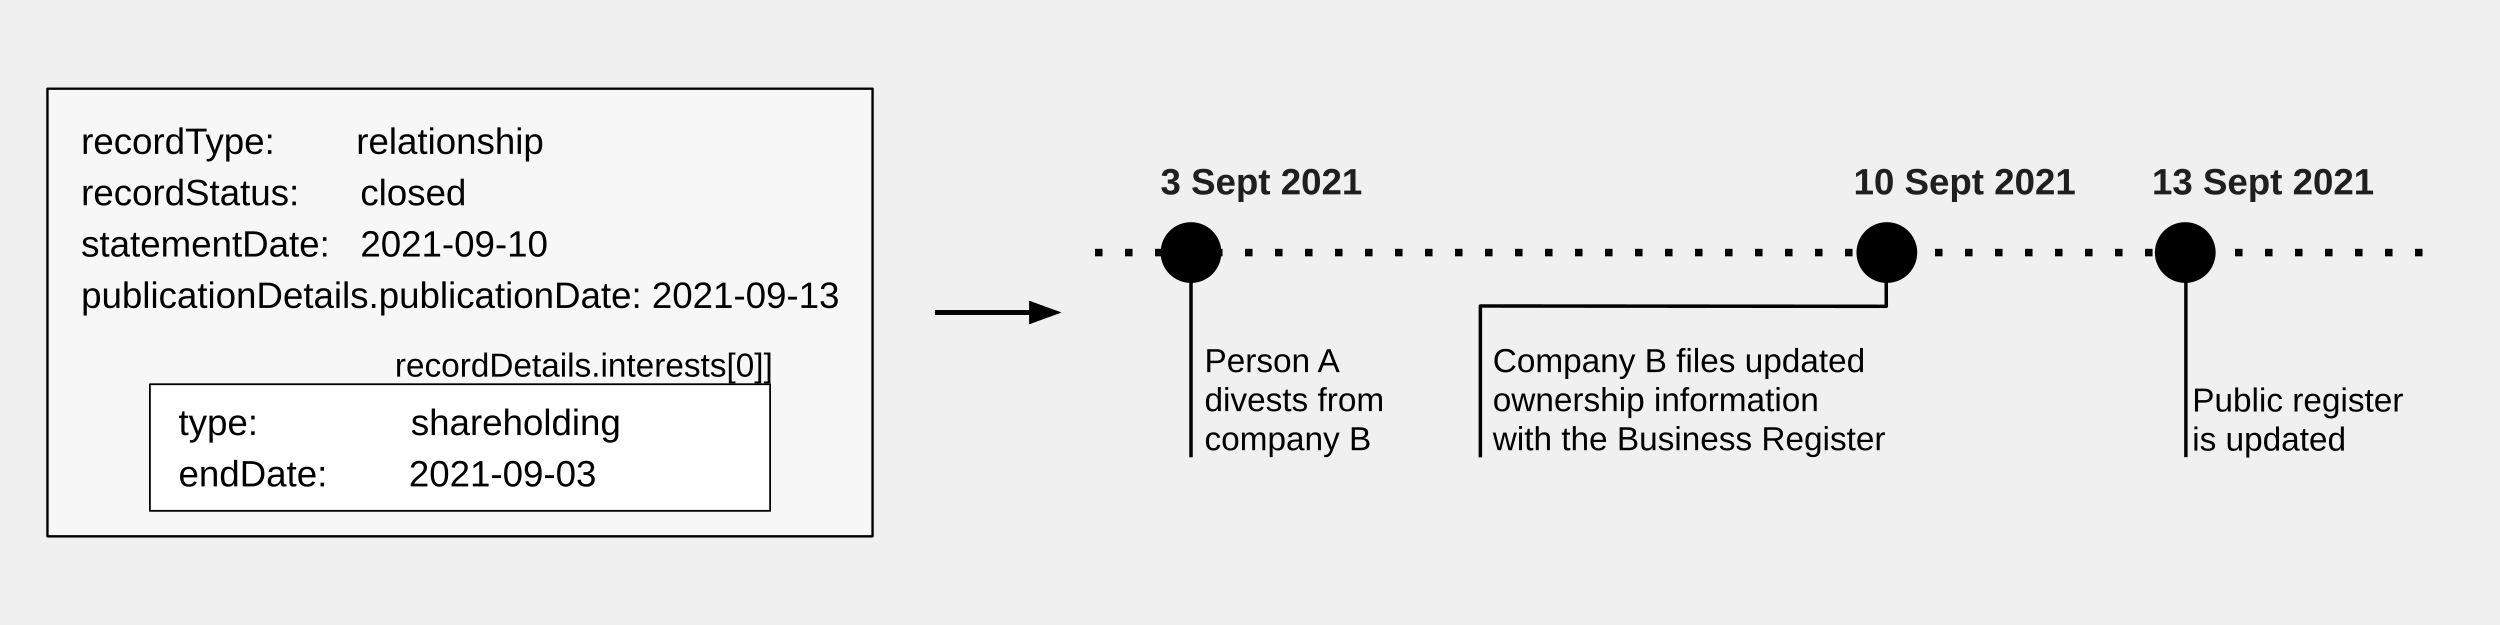
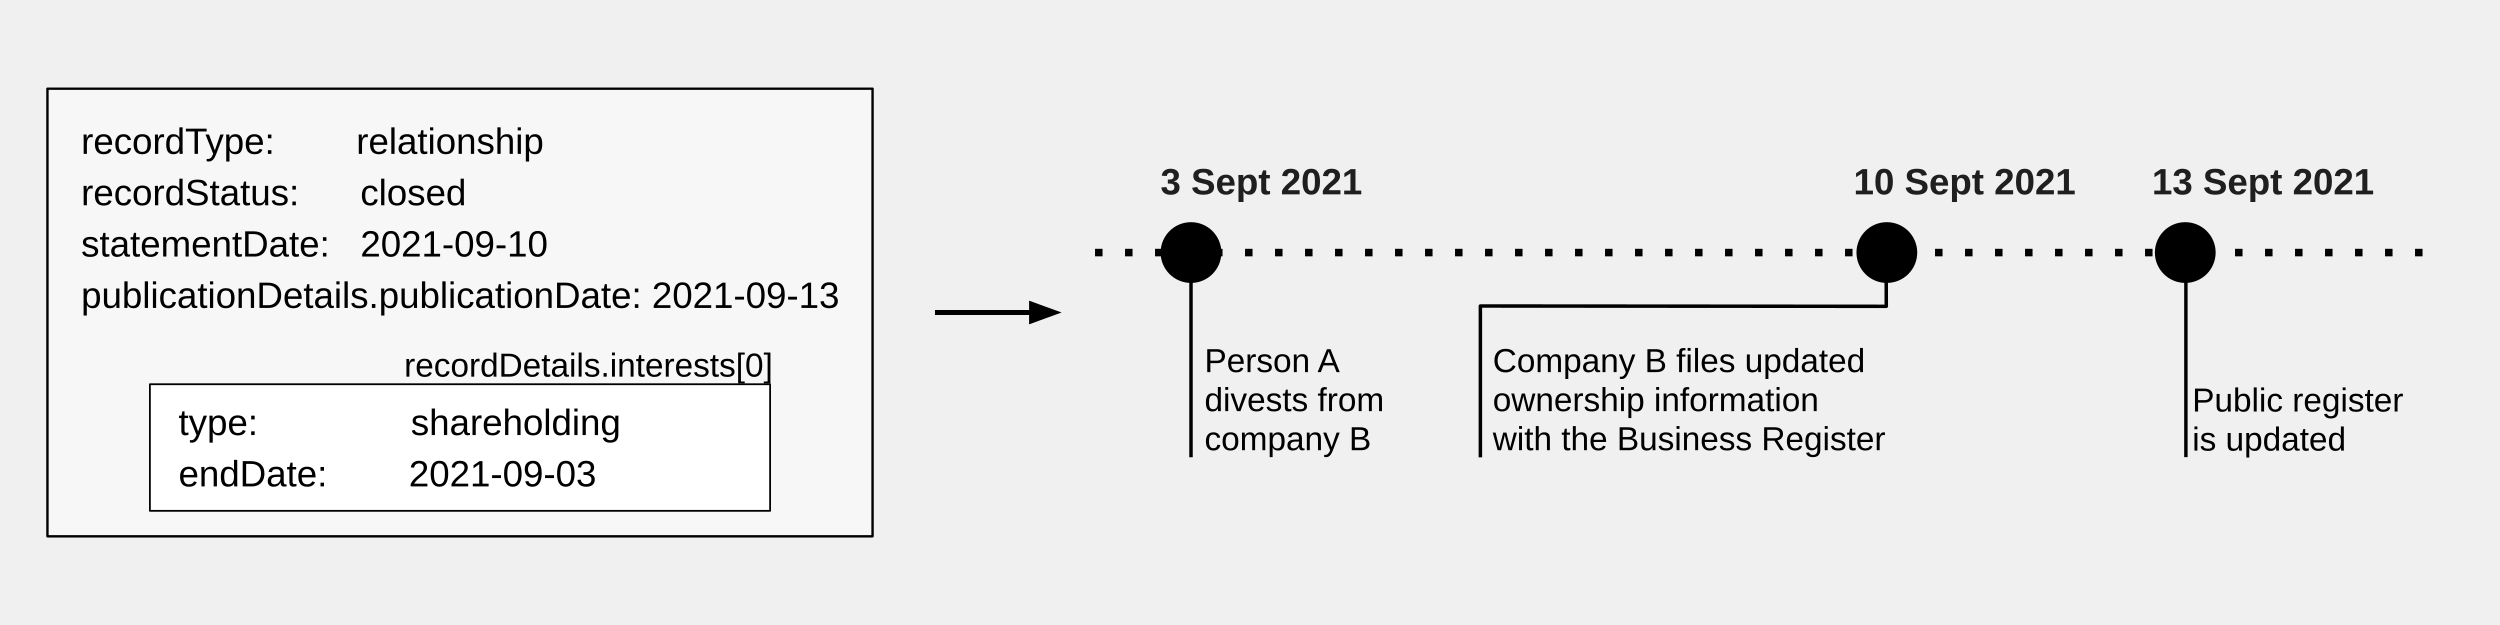
<svg xmlns="http://www.w3.org/2000/svg" version="1.1" viewBox="0 0 1000 250" fill="none" stroke="none" stroke-linecap="square" stroke-miterlimit="10" id="svg15" width="1000" height="250">
  <defs id="defs15">
    </defs>
  <clipPath id="p.0">
    <path d="M 0,0 H 481.134 V 423.533 H 0 Z" clip-rule="nonzero" id="path1" />
  </clipPath>
  <g clip-path="url(#p.0)" id="g15" style="display:inline" transform="translate(0,20.80498)">
    <path fill="#000000" fill-opacity="0" d="M 0,0 H 481.134 V 423.533 H 0 Z" fill-rule="evenodd" id="path2" />
    <path fill="#000000" fill-opacity="0" d="m 60,92 v 109.523 h 0.063 v 109.532" fill-rule="evenodd" id="path3" />
    <path fill="#ffffff" d="m 24,56 v 0 c 0,-19.882 16.118,-36 36,-36 v 0 C 69.548,20 78.705,23.793 85.456,30.544 92.207,37.295 96,46.452 96,56 v 0 c 0,19.882 -16.118,36 -36,36 v 0 c -19.882,0 -36,-16.118 -36,-36 z" fill-rule="evenodd" id="path6" />
    <path fill="#000000" fill-opacity="0" d="m 24,20 h 72 v 72 h -72 z" fill-rule="evenodd" id="path8" />
    <path fill="#000000" fill-opacity="0" d="m 24,311.047 h 72 v 72 h -72 z" fill-rule="evenodd" id="path12" />
    <path fill="#000000" fill-opacity="0" d="m 129.969,360.055 h 19.213 v 0.945 h -19.213 z" fill-rule="evenodd" id="path14" />
    <path fill="#000000" fill-opacity="0" d="m 182.756,360.055 h 19.213 v 0.945 h -19.213 z" fill-rule="evenodd" id="path15" />
  </g>
  <g id="layer1" transform="translate(-26.6913,9.61991)" />
  <g id="layer3" transform="translate(-26.6913,9.61991)" />
  <g id="layer2" style="display:inline" transform="translate(-26.6913,9.61991)">
    <g id="g6" transform="translate(-73.09616,-125.9789)">
      <rect style="display:inline;fill:#ffffff;fill-opacity:1;stroke:#3c31d4;stroke-width:0.708;stroke-linecap:round;stroke-linejoin:round;stroke-miterlimit:10;stroke-dasharray:none;stroke-opacity:1" id="rect11772-8-1" width="248.086" height="50.655" x="154.22" y="211.839" />
      <text xml:space="preserve" style="font-style:normal;font-variant:normal;font-weight:normal;font-stretch:normal;line-height:0%;font-family:Roboto;-inkscape-font-specification:'Roboto, Normal';text-align:start;letter-spacing:0px;word-spacing:0px;writing-mode:lr-tb;text-anchor:start;display:inline;fill:#535353;fill-opacity:1;stroke:none;stroke-width:1px;stroke-linecap:butt;stroke-linejoin:miter;stroke-opacity:1" x="165.668" y="226.18" id="text14691-5">
        <tspan x="165.668" y="226.18" style="color:#000000;font-style:normal;font-variant:normal;font-weight:normal;font-stretch:normal;font-size:15px;line-height:140%;font-family:Roboto;-inkscape-font-specification:'Roboto, Normal';text-align:start;writing-mode:lr-tb;text-anchor:start;clip-rule:nonzero;display:inline;overflow:visible;visibility:visible;opacity:1;isolation:auto;mix-blend-mode:normal;color-interpolation:sRGB;color-interpolation-filters:linearRGB;solid-color:#000000;solid-opacity:1;fill:#535353;fill-opacity:1;fill-rule:nonzero;stroke:none;stroke-width:1px;stroke-linecap:butt;stroke-linejoin:miter;stroke-miterlimit:4;stroke-dasharray:none;stroke-dashoffset:0;stroke-opacity:1;color-rendering:auto;image-rendering:auto;shape-rendering:auto;text-rendering:auto;enable-background:accumulate" id="tspan9725-9">type:               selfDeclaration</tspan>
        <tspan x="165.668" y="247.18" style="color:#000000;font-style:normal;font-variant:normal;font-weight:normal;font-stretch:normal;font-size:15px;line-height:140%;font-family:Roboto;-inkscape-font-specification:'Roboto, Normal';text-align:start;writing-mode:lr-tb;text-anchor:start;clip-rule:nonzero;display:inline;overflow:visible;visibility:visible;opacity:1;isolation:auto;mix-blend-mode:normal;color-interpolation:sRGB;color-interpolation-filters:linearRGB;solid-color:#000000;solid-opacity:1;fill:#535353;fill-opacity:1;fill-rule:nonzero;stroke:none;stroke-width:1px;stroke-linecap:butt;stroke-linejoin:miter;stroke-miterlimit:4;stroke-dasharray:none;stroke-dashoffset:0;stroke-opacity:1;color-rendering:auto;image-rendering:auto;shape-rendering:auto;text-rendering:auto;enable-background:accumulate" id="tspan10952-4">assertedBy:   Acme Industries Ltd</tspan>
      </text>
      <text class="cls-3" id="text31-0-9" style="font-style:normal;font-variant:normal;font-weight:bold;font-stretch:normal;font-size:13.75px;line-height:0%;font-family:Roboto;-inkscape-font-specification:'Roboto, Bold';text-align:end;writing-mode:lr-tb;text-anchor:end;display:inline;fill:#ffffff;fill-opacity:1" x="436.33" y="198.809">
        <tspan x="396.976" y="198.809" id="tspan35-6-0" style="font-style:normal;font-variant:normal;font-weight:bold;font-stretch:normal;font-size:13.75px;line-height:125%;font-family:Roboto;-inkscape-font-specification:'Roboto, Bold';text-align:end;writing-mode:lr-tb;text-anchor:end;fill:#1f1f1f;fill-opacity:1">source</tspan>
      </text>
      <rect style="display:inline;fill:#f7f7f7;fill-opacity:1;stroke:#000000;stroke-width:0.956;stroke-linecap:round;stroke-linejoin:round;stroke-miterlimit:10;stroke-dasharray:none;stroke-opacity:1" id="rect11772-5" width="330.044" height="179.044" x="118.765" y="151.837" />
      <g id="g5" transform="translate(-11.99631)">
        <rect style="fill:#ffffff;fill-opacity:1;stroke:#000001;stroke-width:0.708;stroke-linecap:round;stroke-linejoin:round;stroke-miterlimit:10;stroke-dasharray:none;stroke-opacity:1" id="rect11772-8-4" width="248.086" height="50.655" x="171.741" y="270.045" />
        <text xml:space="preserve" style="font-style:normal;font-variant:normal;font-weight:normal;font-stretch:normal;font-size:14.667px;line-height:0%;font-family:Arial;-inkscape-font-specification:'Arial, Normal';font-variant-ligatures:normal;font-variant-caps:normal;font-variant-numeric:normal;font-variant-east-asian:normal;text-align:start;letter-spacing:0px;word-spacing:0px;writing-mode:lr-tb;text-anchor:start;fill:#535353;fill-opacity:1;stroke:none;stroke-width:1px;stroke-linecap:butt;stroke-linejoin:miter;stroke-opacity:1" x="183.19" y="290.386" id="text14691-44">
          <tspan x="183.19" y="290.386" style="color:#000000;font-style:normal;font-variant:normal;font-weight:normal;font-stretch:normal;font-size:14.667px;line-height:140%;font-family:Arial;-inkscape-font-specification:'Arial, Normal';font-variant-ligatures:normal;font-variant-caps:normal;font-variant-numeric:normal;font-variant-east-asian:normal;text-align:start;writing-mode:lr-tb;text-anchor:start;clip-rule:nonzero;display:inline;overflow:visible;visibility:visible;opacity:1;isolation:auto;mix-blend-mode:normal;color-interpolation:sRGB;color-interpolation-filters:linearRGB;solid-color:#000000;solid-opacity:1;fill:#000000;fill-opacity:1;fill-rule:nonzero;stroke:none;stroke-width:1px;stroke-linecap:butt;stroke-linejoin:miter;stroke-miterlimit:4;stroke-dasharray:none;stroke-dashoffset:0;stroke-opacity:1;color-rendering:auto;image-rendering:auto;shape-rendering:auto;text-rendering:auto;enable-background:accumulate" id="tspan9725-4">type:               shareholding</tspan>
          <tspan x="183.19" y="310.919" style="color:#000000;font-style:normal;font-variant:normal;font-weight:normal;font-stretch:normal;font-size:14.667px;line-height:140%;font-family:Arial;-inkscape-font-specification:'Arial, Normal';font-variant-ligatures:normal;font-variant-caps:normal;font-variant-numeric:normal;font-variant-east-asian:normal;text-align:start;writing-mode:lr-tb;text-anchor:start;clip-rule:nonzero;display:inline;overflow:visible;visibility:visible;opacity:1;isolation:auto;mix-blend-mode:normal;color-interpolation:sRGB;color-interpolation-filters:linearRGB;solid-color:#000000;solid-opacity:1;fill:#000000;fill-opacity:1;fill-rule:nonzero;stroke:none;stroke-width:1px;stroke-linecap:butt;stroke-linejoin:miter;stroke-miterlimit:4;stroke-dasharray:none;stroke-dashoffset:0;stroke-opacity:1;color-rendering:auto;image-rendering:auto;shape-rendering:auto;text-rendering:auto;enable-background:accumulate" id="tspan10952-7">endDate:        2021-09-03</tspan>
        </text>
        <text class="cls-3" id="text31-0-6" style="font-style:normal;font-variant:normal;font-weight:bold;font-stretch:normal;font-size:13.333px;line-height:0%;font-family:Arial;-inkscape-font-specification:'Arial, Bold';font-variant-ligatures:normal;font-variant-caps:normal;font-variant-numeric:normal;font-variant-east-asian:normal;text-align:end;writing-mode:lr-tb;text-anchor:end;fill:#ffffff;fill-opacity:1" x="460.258" y="267.015">
-           <tspan x="420.904" y="267.015" id="tspan35-6-3" style="font-style:normal;font-variant:normal;font-weight:normal;font-stretch:normal;font-size:13.333px;line-height:125%;font-family:Arial;-inkscape-font-specification:'Arial, Bold';font-variant-ligatures:normal;font-variant-caps:normal;font-variant-numeric:normal;font-variant-east-asian:normal;text-align:end;writing-mode:lr-tb;text-anchor:end;fill:#000000;fill-opacity:1">recordDetails.interests[0]]</tspan>
+           <tspan x="420.904" y="267.015" id="tspan35-6-3" style="font-style:normal;font-variant:normal;font-weight:normal;font-stretch:normal;font-size:13.333px;line-height:125%;font-family:Arial;-inkscape-font-specification:'Arial, Bold';font-variant-ligatures:normal;font-variant-caps:normal;font-variant-numeric:normal;font-variant-east-asian:normal;text-align:end;writing-mode:lr-tb;text-anchor:end;fill:#000000;fill-opacity:1">recordDetails.interests[0]</tspan>
        </text>
        <path fill="#000000" fill-opacity="0" d="m 237.784,172.359 h 960 v 720 H 237.784 Z" fill-rule="evenodd" id="path2-3" />
        <path fill="#000000" fill-opacity="0" d="m 490.574,217.066 h 697.575" fill-rule="evenodd" id="path3-7" />
        <path fill="#000000" fill-opacity="0" d="M 703.936,334.334 V 241.626 H 870.33 V 148.917" fill-rule="evenodd" id="path15-6" />
        <g id="g19" transform="translate(0,0.3129977)">
          <path stroke="#000000" stroke-width="3" stroke-linejoin="round" stroke-linecap="butt" stroke-dasharray="3, 9" d="m 549.799,217.066 h 538.073" fill-rule="evenodd" id="path4" />
          <g id="g18">
            <path fill="#000000" d="m 576.529,217.066 v 0 c 0,-6.436 5.217,-11.654 11.654,-11.654 v 0 c 3.091,0 6.055,1.228 8.24,3.413 2.185,2.185 3.413,5.15 3.413,8.24 v 0 c 0,6.436 -5.217,11.654 -11.654,11.654 v 0 c -6.436,0 -11.654,-5.217 -11.654,-11.654 z" fill-rule="evenodd" id="path5" />
            <path stroke="#000000" stroke-width="1" stroke-linejoin="round" stroke-linecap="butt" d="m 576.529,217.066 v 0 c 0,-6.436 5.217,-11.654 11.654,-11.654 v 0 c 3.091,0 6.055,1.228 8.24,3.413 2.185,2.185 3.413,5.15 3.413,8.24 v 0 c 0,6.436 -5.217,11.654 -11.654,11.654 v 0 c -6.436,0 -11.654,-5.217 -11.654,-11.654 z" fill-rule="evenodd" id="path6-5" />
            <path fill="#000000" d="m 854.87,217.066 v 0 c 0,-6.436 5.217,-11.654 11.654,-11.654 v 0 c 3.091,0 6.055,1.228 8.24,3.413 2.185,2.185 3.413,5.15 3.413,8.24 v 0 c 0,6.436 -5.217,11.654 -11.654,11.654 v 0 c -6.436,0 -11.654,-5.217 -11.654,-11.654 z" fill-rule="evenodd" id="path7" />
            <path stroke="#000000" stroke-width="1" stroke-linejoin="round" stroke-linecap="butt" d="m 854.87,217.066 v 0 c 0,-6.436 5.217,-11.654 11.654,-11.654 v 0 c 3.091,0 6.055,1.228 8.24,3.413 2.185,2.185 3.413,5.15 3.413,8.24 v 0 c 0,6.436 -5.217,11.654 -11.654,11.654 v 0 c -6.436,0 -11.654,-5.217 -11.654,-11.654 z" fill-rule="evenodd" id="path8-3" />
            <path fill="#000000" d="m 974.235,217.066 v 0 c 0,-6.436 5.217,-11.654 11.654,-11.654 v 0 c 3.091,0 6.055,1.228 8.24,3.413 2.185,2.185 3.413,5.15 3.413,8.24 v 0 c 0,6.436 -5.217,11.654 -11.654,11.654 v 0 c -6.436,0 -11.654,-5.217 -11.654,-11.654 z" fill-rule="evenodd" id="path9" />
            <path stroke="#000000" stroke-width="1" stroke-linejoin="round" stroke-linecap="butt" d="m 974.235,217.066 v 0 c 0,-6.436 5.217,-11.654 11.654,-11.654 v 0 c 3.091,0 6.055,1.228 8.24,3.413 2.185,2.185 3.413,5.15 3.413,8.24 v 0 c 0,6.436 -5.217,11.654 -11.654,11.654 v 0 c -6.436,0 -11.654,-5.217 -11.654,-11.654 z" fill-rule="evenodd" id="path10" />
            <path fill="#000000" fill-opacity="0" d="m 588.183,228.72 v 67.37" fill-rule="evenodd" id="path11" />
            <path stroke="#000000" stroke-width="1.308" stroke-linejoin="round" stroke-linecap="butt" d="m 588.183,208.787 v 90.156" fill-rule="evenodd" id="path12-5" style="stroke-width:1.395;stroke-dasharray:none" />
            <path fill="#000000" fill-opacity="0" d="m 1031.889,228.72 v 67.37" fill-rule="evenodd" id="path13" />
            <path stroke="#000000" stroke-width="1.113" stroke-linejoin="round" stroke-linecap="butt" d="m 986.141,228.72 v 70.177" fill-rule="evenodd" id="path14-6" style="stroke-width:1.376;stroke-dasharray:none" />
            <path stroke="#000000" stroke-width="0.863" stroke-linejoin="round" stroke-linecap="butt" d="m 703.932,298.979 v -1.535 -1.392 m 0,0 v -57.606 l 162.362,0.13 -0.064,-30.829" fill-rule="evenodd" id="path16" style="stroke-width:1.401;stroke-dasharray:none" />
            <text class="cls-3" id="text31-0-6-2" style="font-style:normal;font-variant:normal;font-weight:bold;font-stretch:normal;font-size:14.667px;line-height:0%;font-family:Arial;-inkscape-font-specification:'Arial, Bold';font-variant-ligatures:normal;font-variant-caps:normal;font-variant-numeric:normal;font-variant-east-asian:normal;text-align:end;writing-mode:lr-tb;text-anchor:end;display:inline;fill:#ffffff;fill-opacity:1" x="696.049" y="193.791">
              <tspan x="656.695" y="193.791" id="tspan35-6-3-9" style="font-style:normal;font-variant:normal;font-weight:bold;font-stretch:normal;font-size:14.667px;line-height:125%;font-family:Arial;-inkscape-font-specification:'Arial, Bold';font-variant-ligatures:normal;font-variant-caps:normal;font-variant-numeric:normal;font-variant-east-asian:normal;text-align:end;writing-mode:lr-tb;text-anchor:end;fill:#1f1f1f;fill-opacity:1">3 Sept 2021</tspan>
            </text>
            <text class="cls-3" id="text31-0-6-3" style="font-style:normal;font-variant:normal;font-weight:bold;font-stretch:normal;font-size:14.667px;line-height:0%;font-family:Arial;-inkscape-font-specification:'Arial, Bold';font-variant-ligatures:normal;font-variant-caps:normal;font-variant-numeric:normal;font-variant-east-asian:normal;text-align:end;writing-mode:lr-tb;text-anchor:end;display:inline;fill:#ffffff;fill-opacity:1" x="981.438" y="193.791">
              <tspan x="942.084" y="193.791" id="tspan35-6-3-6" style="font-style:normal;font-variant:normal;font-weight:bold;font-stretch:normal;font-size:14.667px;line-height:125%;font-family:Arial;-inkscape-font-specification:'Arial, Bold';font-variant-ligatures:normal;font-variant-caps:normal;font-variant-numeric:normal;font-variant-east-asian:normal;text-align:end;writing-mode:lr-tb;text-anchor:end;fill:#1f1f1f;fill-opacity:1">10 Sept 2021</tspan>
            </text>
            <text class="cls-3" id="text31-0-6-3-3" style="font-style:normal;font-variant:normal;font-weight:bold;font-stretch:normal;font-size:14.667px;line-height:0%;font-family:Arial;-inkscape-font-specification:'Arial, Bold';font-variant-ligatures:normal;font-variant-caps:normal;font-variant-numeric:normal;font-variant-east-asian:normal;text-align:end;writing-mode:lr-tb;text-anchor:end;display:inline;fill:#ffffff;fill-opacity:1" x="1100.803" y="193.791">
              <tspan x="1061.449" y="193.791" id="tspan35-6-3-6-5" style="font-style:normal;font-variant:normal;font-weight:bold;font-stretch:normal;font-size:14.667px;line-height:125%;font-family:Arial;-inkscape-font-specification:'Arial, Bold';font-variant-ligatures:normal;font-variant-caps:normal;font-variant-numeric:normal;font-variant-east-asian:normal;text-align:end;writing-mode:lr-tb;text-anchor:end;fill:#1f1f1f;fill-opacity:1">13 Sept 2021</tspan>
            </text>
            <text xml:space="preserve" style="font-size:13.333px;line-height:15.625px;font-family:Arial;-inkscape-font-specification:Arial;text-align:start;text-anchor:start;fill:#000000;stroke-opacity:0.957" x="593.584" y="264.887" id="text17">
              <tspan x="593.584" y="264.887" id="tspan19" style="font-size:13.333px;line-height:15.625px">Person A </tspan>
              <tspan x="593.584" y="280.512" id="tspan20" style="font-size:13.333px;line-height:15.625px">divests from </tspan>
              <tspan x="593.584" y="296.137" style="font-size:13.333px;line-height:15.625px" id="tspan9">company B</tspan>
            </text>
            <text xml:space="preserve" style="font-size:13.333px;line-height:15.625px;font-family:Arial;-inkscape-font-specification:Arial;text-align:start;text-anchor:start;fill:#000000;stroke-opacity:0.957" x="988.68" y="280.668" id="text17-1">
              <tspan x="988.68" y="280.668" id="tspan20-7" style="font-size:13.333px;line-height:15.625px">Public register </tspan>
              <tspan x="988.68" y="296.293" id="tspan23" style="font-size:13.333px;line-height:15.625px">is updated</tspan>
            </text>
            <text xml:space="preserve" style="font-size:13.333px;line-height:15.625px;font-family:Arial;-inkscape-font-specification:Arial;text-align:start;text-anchor:start;fill:#000000;stroke-opacity:0.957" x="708.889" y="264.887" id="text17-6">
              <tspan x="708.889" y="264.887" id="tspan21" style="font-size:13.333px;line-height:15.625px">Company B files updated </tspan>
              <tspan x="708.889" y="280.512" id="tspan22" style="font-size:13.333px;line-height:15.625px">ownership information </tspan>
              <tspan x="708.889" y="296.137" id="tspan7" style="font-size:13.333px;line-height:15.625px">with the Business Register</tspan>
            </text>
          </g>
        </g>
      </g>
      <text xml:space="preserve" style="font-style:normal;font-variant:normal;font-weight:normal;font-stretch:normal;font-size:14.667px;line-height:0%;font-family:Arial;-inkscape-font-specification:'Arial, Normal';font-variant-ligatures:normal;font-variant-caps:normal;font-variant-numeric:normal;font-variant-east-asian:normal;text-align:start;letter-spacing:0px;word-spacing:0px;writing-mode:lr-tb;text-anchor:start;fill:#535353;fill-opacity:1;stroke:none;stroke-width:1px;stroke-linecap:butt;stroke-linejoin:miter;stroke-opacity:1" x="132.24" y="157.385" id="text14691-4-1">
        <tspan x="132.24" y="157.385" style="color:#000000;font-style:normal;font-variant:normal;font-weight:normal;font-stretch:normal;font-size:14.667px;line-height:140%;font-family:Arial;-inkscape-font-specification:'Arial, Normal';font-variant-ligatures:normal;font-variant-caps:normal;font-variant-numeric:normal;font-variant-east-asian:normal;text-align:start;writing-mode:lr-tb;text-anchor:start;clip-rule:nonzero;display:inline;overflow:visible;visibility:visible;opacity:1;isolation:auto;mix-blend-mode:normal;color-interpolation:sRGB;color-interpolation-filters:linearRGB;solid-color:#000000;solid-opacity:1;fill:#535353;fill-opacity:1;fill-rule:nonzero;stroke:none;stroke-width:1px;stroke-linecap:butt;stroke-linejoin:miter;stroke-miterlimit:4;stroke-dasharray:none;stroke-dashoffset:0;stroke-opacity:1;color-rendering:auto;image-rendering:auto;shape-rendering:auto;text-rendering:auto;enable-background:accumulate" id="tspan7-2" />
        <tspan x="132.24" y="177.919" style="color:#000000;font-style:normal;font-variant:normal;font-weight:normal;font-stretch:normal;font-size:14.667px;line-height:140%;font-family:Arial;-inkscape-font-specification:'Arial, Normal';font-variant-ligatures:normal;font-variant-caps:normal;font-variant-numeric:normal;font-variant-east-asian:normal;text-align:start;writing-mode:lr-tb;text-anchor:start;clip-rule:nonzero;display:inline;overflow:visible;visibility:visible;opacity:1;isolation:auto;mix-blend-mode:normal;color-interpolation:sRGB;color-interpolation-filters:linearRGB;solid-color:#000000;solid-opacity:1;fill:#000000;fill-opacity:1;fill-rule:nonzero;stroke:none;stroke-width:1px;stroke-linecap:butt;stroke-linejoin:miter;stroke-miterlimit:4;stroke-dasharray:none;stroke-dashoffset:0;stroke-opacity:1;color-rendering:auto;image-rendering:auto;shape-rendering:auto;text-rendering:auto;enable-background:accumulate" id="tspan3">recordType:        relationship</tspan>
        <tspan x="132.24" y="198.452" style="color:#000000;font-style:normal;font-variant:normal;font-weight:normal;font-stretch:normal;font-size:14.667px;line-height:140%;font-family:Arial;-inkscape-font-specification:'Arial, Normal';font-variant-ligatures:normal;font-variant-caps:normal;font-variant-numeric:normal;font-variant-east-asian:normal;text-align:start;writing-mode:lr-tb;text-anchor:start;clip-rule:nonzero;display:inline;overflow:visible;visibility:visible;opacity:1;isolation:auto;mix-blend-mode:normal;color-interpolation:sRGB;color-interpolation-filters:linearRGB;solid-color:#000000;solid-opacity:1;fill:#000000;fill-opacity:1;fill-rule:nonzero;stroke:none;stroke-width:1px;stroke-linecap:butt;stroke-linejoin:miter;stroke-miterlimit:4;stroke-dasharray:none;stroke-dashoffset:0;stroke-opacity:1;color-rendering:auto;image-rendering:auto;shape-rendering:auto;text-rendering:auto;enable-background:accumulate" id="tspan2">recordStatus:      closed</tspan>
        <tspan x="132.24" y="218.985" style="color:#000000;font-style:normal;font-variant:normal;font-weight:normal;font-stretch:normal;font-size:14.667px;line-height:140%;font-family:Arial;-inkscape-font-specification:'Arial, Normal';font-variant-ligatures:normal;font-variant-caps:normal;font-variant-numeric:normal;font-variant-east-asian:normal;text-align:start;writing-mode:lr-tb;text-anchor:start;clip-rule:nonzero;display:inline;overflow:visible;visibility:visible;opacity:1;isolation:auto;mix-blend-mode:normal;color-interpolation:sRGB;color-interpolation-filters:linearRGB;solid-color:#000000;solid-opacity:1;fill:#000000;fill-opacity:1;fill-rule:nonzero;stroke:none;stroke-width:1px;stroke-linecap:butt;stroke-linejoin:miter;stroke-miterlimit:4;stroke-dasharray:none;stroke-dashoffset:0;stroke-opacity:1;color-rendering:auto;image-rendering:auto;shape-rendering:auto;text-rendering:auto;enable-background:accumulate" id="tspan4">statementDate:   2021-09-10</tspan>
        <tspan x="132.24" y="239.519" style="color:#000000;font-style:normal;font-variant:normal;font-weight:normal;font-stretch:normal;font-size:14.667px;line-height:140%;font-family:Arial;-inkscape-font-specification:'Arial, Normal';font-variant-ligatures:normal;font-variant-caps:normal;font-variant-numeric:normal;font-variant-east-asian:normal;text-align:start;writing-mode:lr-tb;text-anchor:start;clip-rule:nonzero;display:inline;overflow:visible;visibility:visible;opacity:1;isolation:auto;mix-blend-mode:normal;color-interpolation:sRGB;color-interpolation-filters:linearRGB;solid-color:#000000;solid-opacity:1;fill:#000000;fill-opacity:1;fill-rule:nonzero;stroke:none;stroke-width:1px;stroke-linecap:butt;stroke-linejoin:miter;stroke-miterlimit:4;stroke-dasharray:none;stroke-dashoffset:0;stroke-opacity:1;color-rendering:auto;image-rendering:auto;shape-rendering:auto;text-rendering:auto;enable-background:accumulate" id="tspan5">publicationDetails.publicationDate: 2021-09-13</tspan>
        <tspan x="132.24" y="249.786" style="color:#000000;font-style:normal;font-variant:normal;font-weight:normal;font-stretch:normal;font-size:14.667px;line-height:140%;font-family:Arial;-inkscape-font-specification:'Arial, Normal';font-variant-ligatures:normal;font-variant-caps:normal;font-variant-numeric:normal;font-variant-east-asian:normal;text-align:start;writing-mode:lr-tb;text-anchor:start;clip-rule:nonzero;display:inline;overflow:visible;visibility:visible;opacity:1;isolation:auto;mix-blend-mode:normal;color-interpolation:sRGB;color-interpolation-filters:linearRGB;solid-color:#000000;solid-opacity:1;fill:#000000;fill-opacity:1;fill-rule:nonzero;stroke:none;stroke-width:1px;stroke-linecap:butt;stroke-linejoin:miter;stroke-miterlimit:4;stroke-dasharray:none;stroke-dashoffset:0;stroke-opacity:1;color-rendering:auto;image-rendering:auto;shape-rendering:auto;text-rendering:auto;enable-background:accumulate" id="tspan2-17" />
      </text>
      <path stroke="#000000" stroke-width="2" stroke-linejoin="round" stroke-linecap="butt" d="m 473.781,241.359 h 43.134" fill-rule="evenodd" id="path333" />
      <path fill="#000000" stroke="#000000" stroke-width="2" stroke-linecap="butt" d="m 512.422,244.662 9.076,-3.303 -9.076,-3.303 z" fill-rule="evenodd" id="path334" />
    </g>
  </g>
  <g id="layer4" transform="translate(-26.6913,9.61991)" />
</svg>
